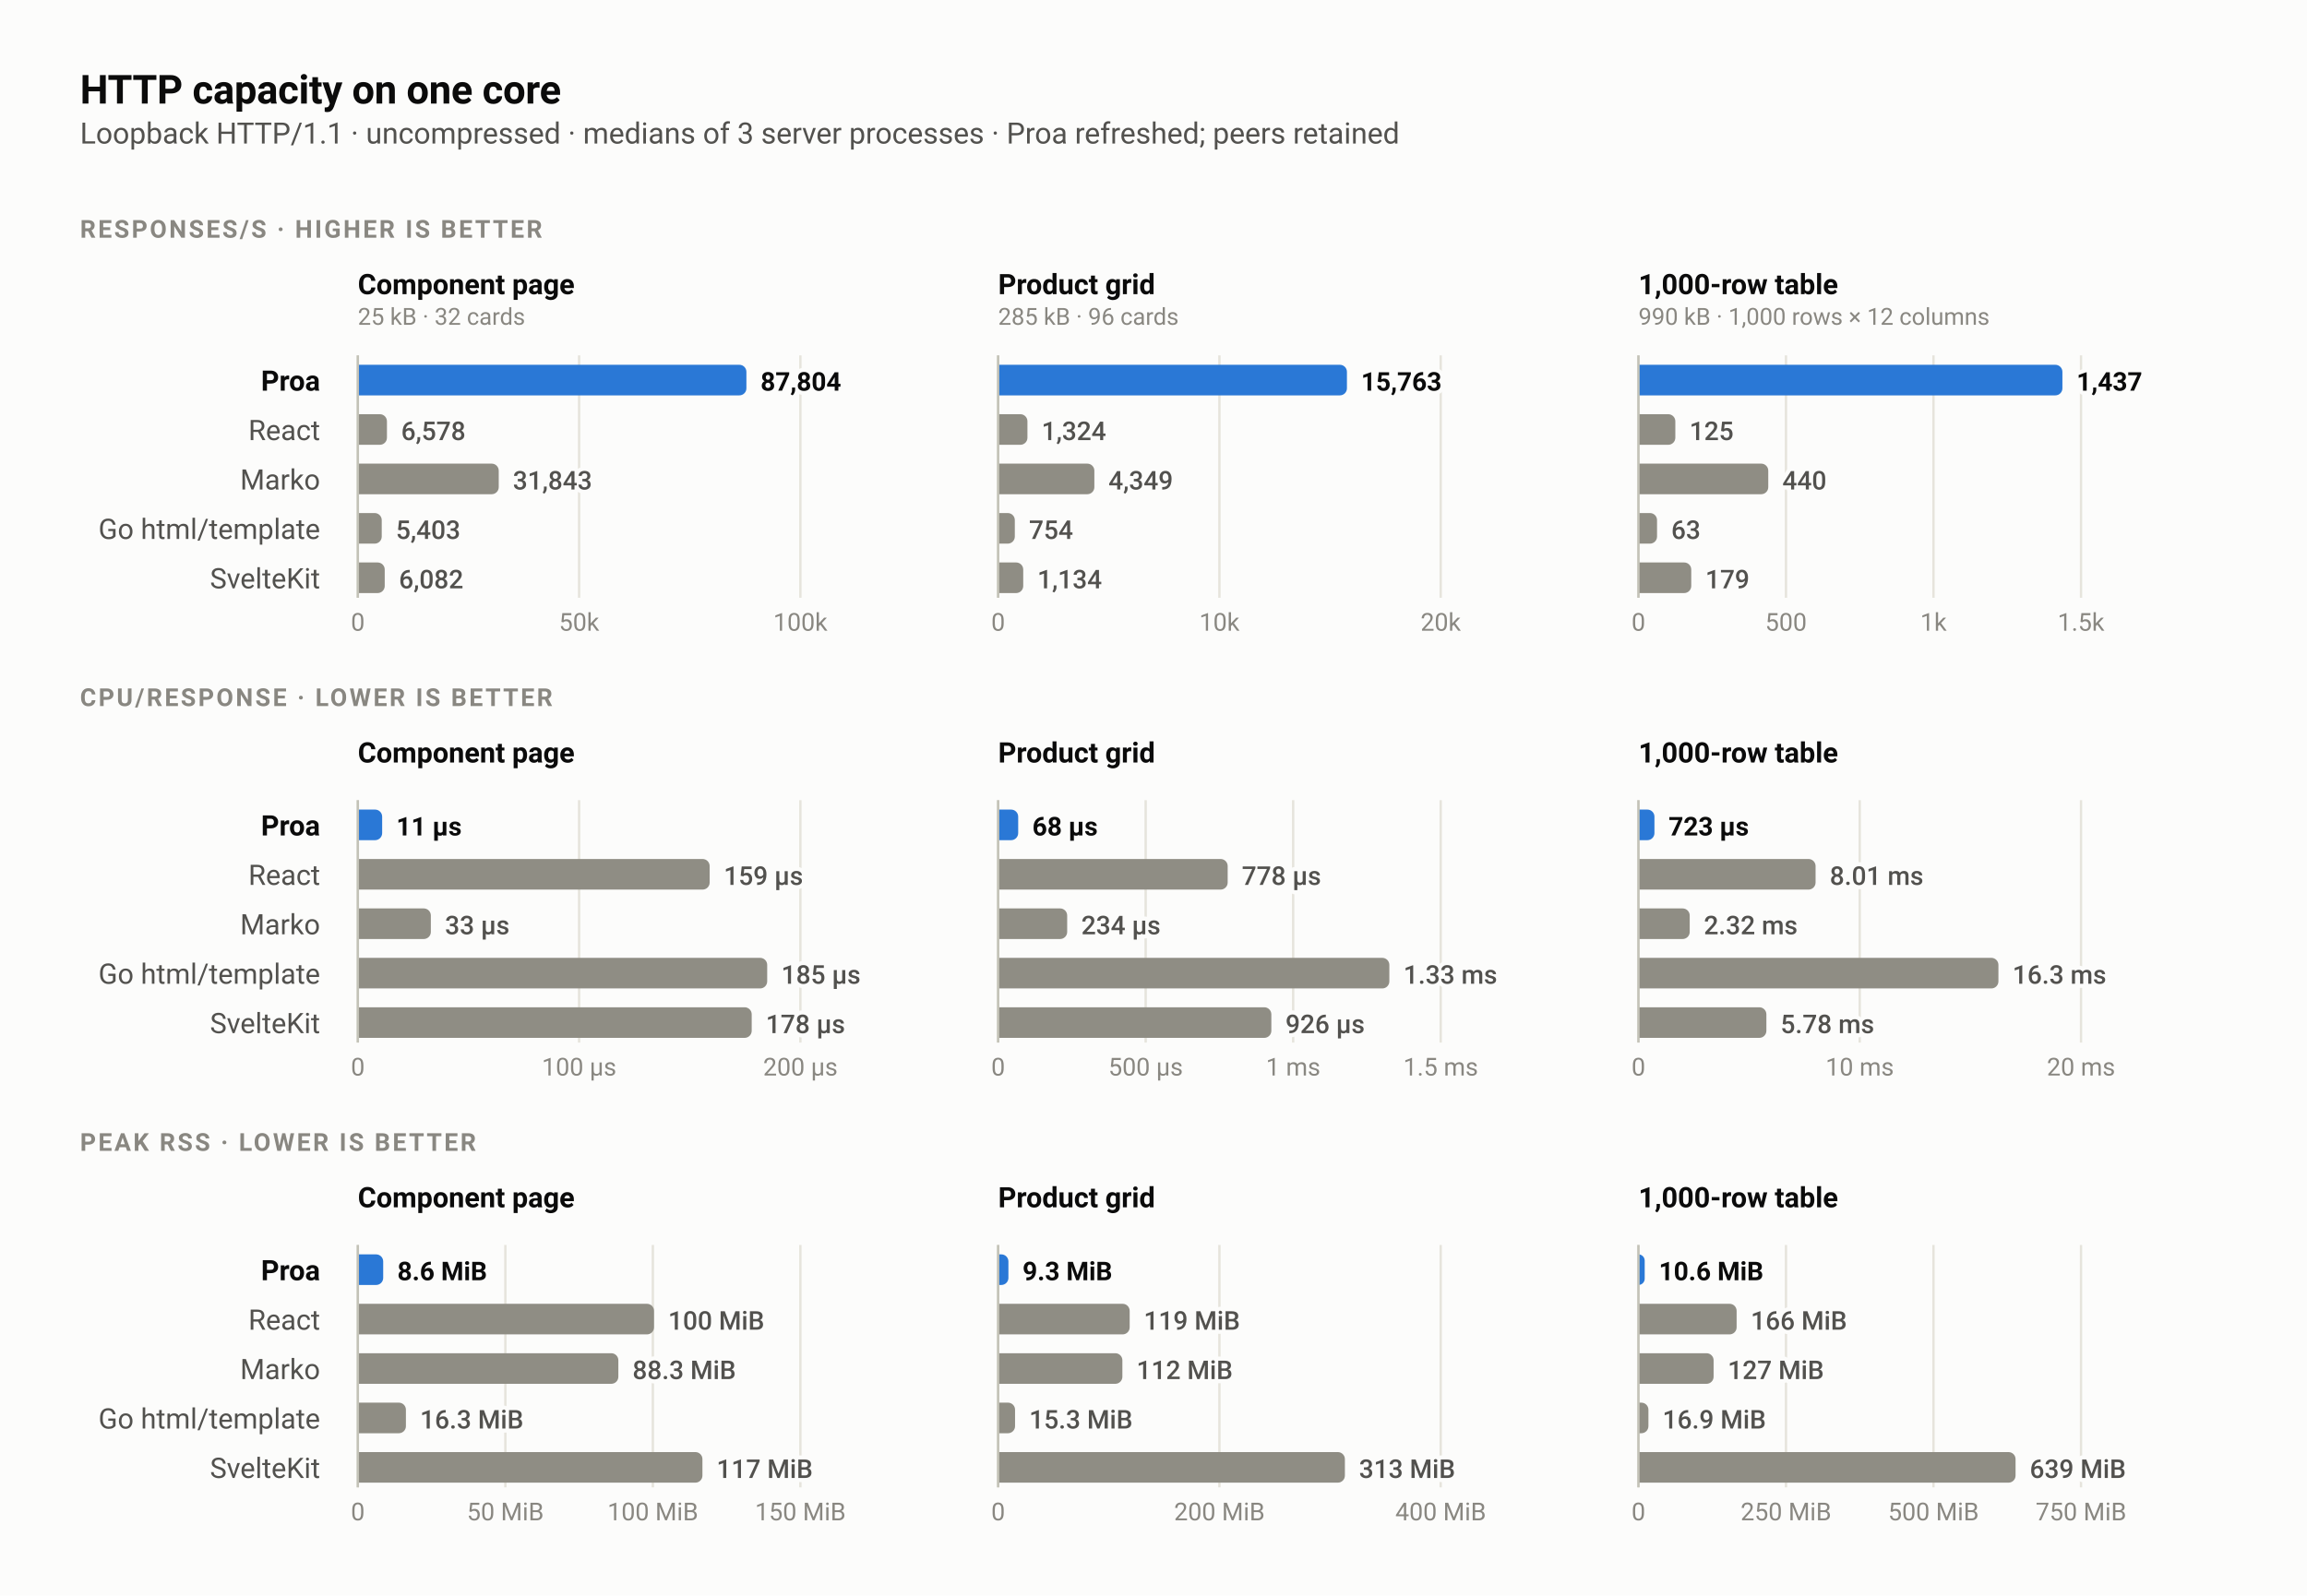
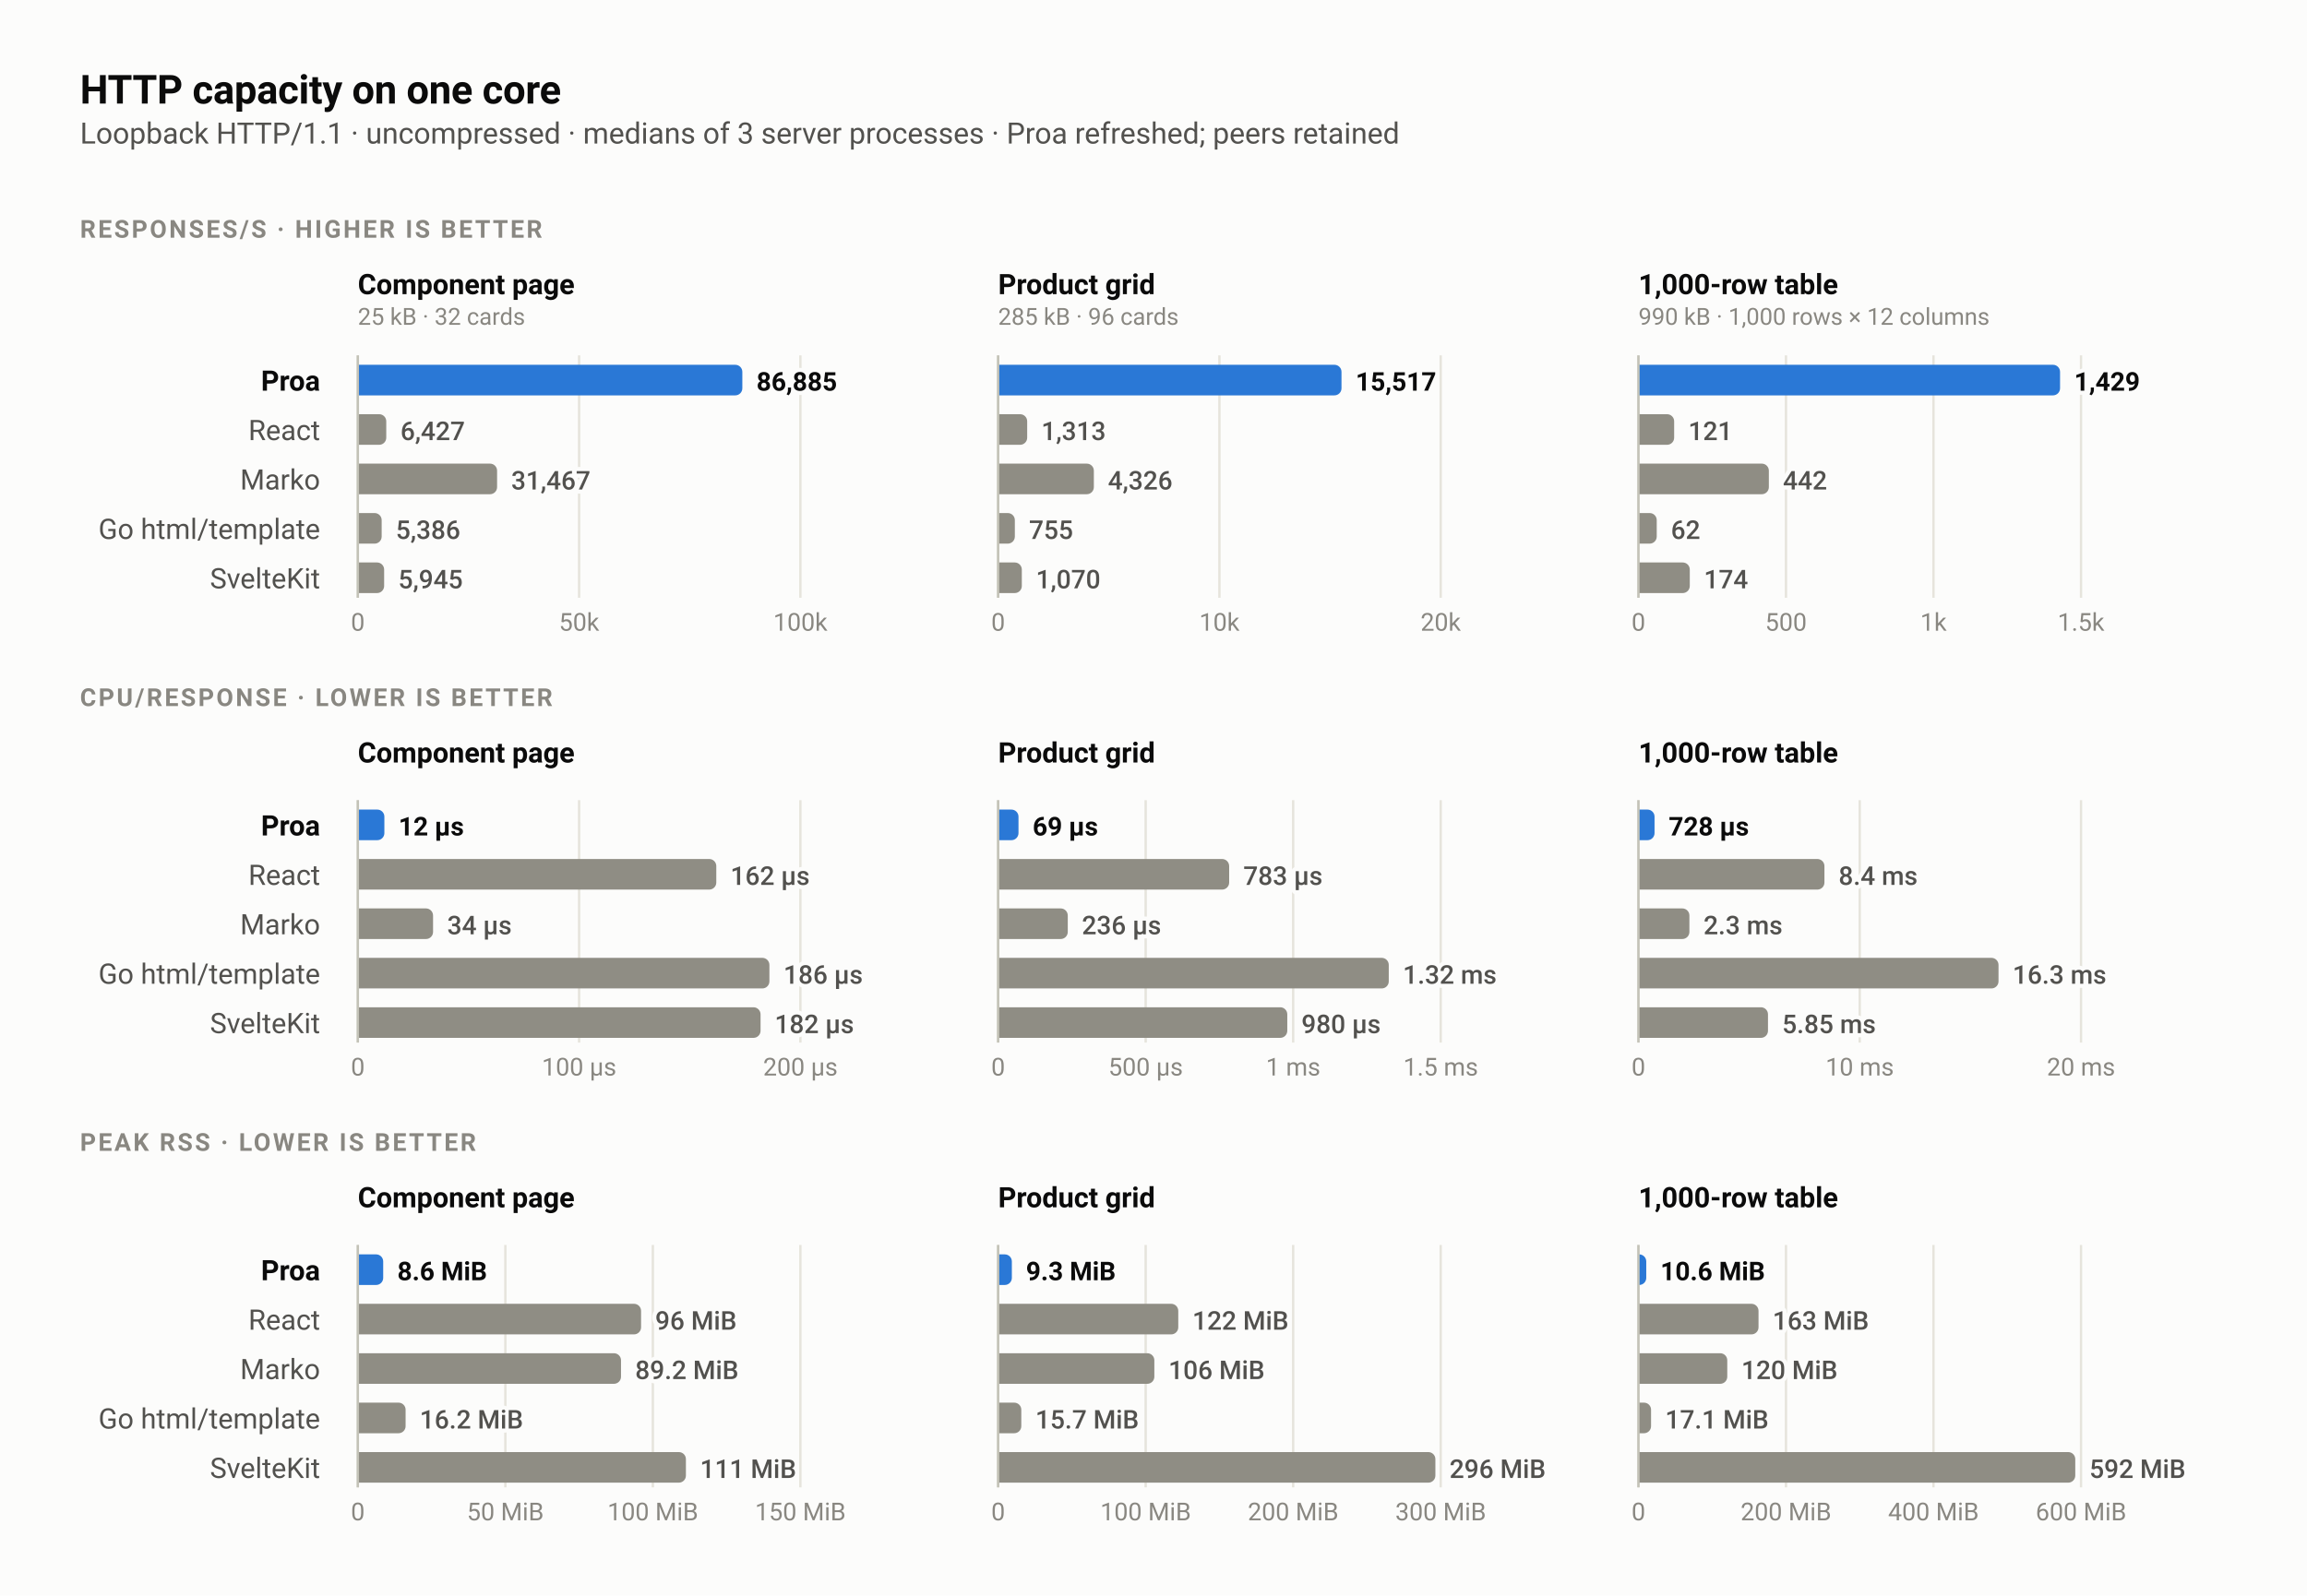
<svg xmlns="http://www.w3.org/2000/svg" width="980" height="678" viewBox="0 0 980 678" role="img" aria-labelledby="ttl dsc">
  <style>
  text { font-family: system-ui, -apple-system, "Segoe UI", Roboto, "Helvetica Neue", Arial, sans-serif; }
  .t   { font-size: 17px; font-weight: 600; fill: #0b0b0b; letter-spacing: -.005em; }
  .d   { font-size: 12.5px; font-weight: 400; fill: #52514e; }
  .eb  { font-size: 10.5px; font-weight: 600; fill: #898781; letter-spacing: .09em; }
  .cat { font-size: 12px; font-weight: 400; fill: #52514e; }
  .catb{ font-size: 12px; font-weight: 600; fill: #0b0b0b; }
  .lg  { font-size: 12px; font-weight: 400; fill: #52514e; }
  .tick{ font-size: 10.5px; font-weight: 400; fill: #898781; font-variant-numeric: tabular-nums; }
  .val { font-size: 11px; font-weight: 500; fill: #52514e; font-variant-numeric: tabular-nums;
         paint-order: stroke; stroke: #fcfcfb; stroke-width: 3.5px; stroke-linejoin: round; }
  .valb{ font-size: 11px; font-weight: 600; fill: #0b0b0b; font-variant-numeric: tabular-nums;
         paint-order: stroke; stroke: #fcfcfb; stroke-width: 3.5px; stroke-linejoin: round; }
  .valw{ font-size: 11px; font-weight: 600; fill: #fcfcfb; font-variant-numeric: tabular-nums; }
  .note{ font-size: 10px; font-weight: 400; fill: #898781; }
  .mono{ font-family: ui-monospace, SFMono-Regular, "SF Mono", Menlo, Consolas, monospace; }
  .end { text-anchor: end; }
  .mid { text-anchor: middle; }
</style>
  <rect width="980" height="678" fill="#fcfcfb" />
  <text x="34" y="44" class="t">HTTP capacity on one core</text>
  <text x="34" y="61" class="d">Loopback HTTP/1.1 · uncompressed · medians of 3 server processes · Proa refreshed; peers retained</text>
  <text x="34" y="101" class="eb">RESPONSES/S · HIGHER IS BETTER</text>
  <text x="152" y="125" class="catb">Component page</text>
  <text x="152" y="138" class="note">25 kB · 32 cards</text>
  <path d="M152 151L152 254" stroke="#e6e4dc" stroke-width="1" />
  <text x="152" y="268" class="tick mid">0</text>
  <path d="M246 151L246 254" stroke="#e6e4dc" stroke-width="1" />
  <text x="246" y="268" class="tick mid">50k</text>
  <path d="M340 151L340 254" stroke="#e6e4dc" stroke-width="1" />
  <text x="340" y="268" class="tick mid">100k</text>
-   <path d="M152 155H314.07a3 3 0 0 1 3 3V165a3 3 0 0 1 -3 3H152Z" fill="#2a78d6" />
-   <text x="323.07" y="166" class="valb">87,804</text>
+   <path d="M152 155H312.34a3 3 0 0 1 3 3V165a3 3 0 0 1 -3 3H152Z" fill="#2a78d6" />
+   <text x="321.34" y="166" class="valb">86,885</text>
  <text x="136" y="166" class="catb end">Proa</text>
-   <path d="M152 176H161.37a3 3 0 0 1 3 3V186a3 3 0 0 1 -3 3H152Z" fill="#8f8d84" />
-   <text x="170.37" y="187" class="val">6,578</text>
+   <path d="M152 176H161.08a3 3 0 0 1 3 3V186a3 3 0 0 1 -3 3H152Z" fill="#8f8d84" />
+   <text x="170.08" y="187" class="val">6,427</text>
  <text x="136" y="187" class="cat end">React</text>
-   <path d="M152 197H208.86a3 3 0 0 1 3 3V207a3 3 0 0 1 -3 3H152Z" fill="#8f8d84" />
-   <text x="217.86" y="208" class="val">31,843</text>
+   <path d="M152 197H208.16a3 3 0 0 1 3 3V207a3 3 0 0 1 -3 3H152Z" fill="#8f8d84" />
+   <text x="217.16" y="208" class="val">31,467</text>
  <text x="136" y="208" class="cat end">Marko</text>
-   <path d="M152 218H159.16a3 3 0 0 1 3 3V228a3 3 0 0 1 -3 3H152Z" fill="#8f8d84" />
-   <text x="168.16" y="229" class="val">5,403</text>
+   <path d="M152 218H159.13a3 3 0 0 1 3 3V228a3 3 0 0 1 -3 3H152Z" fill="#8f8d84" />
+   <text x="168.13" y="229" class="val">5,386</text>
  <text x="136" y="229" class="cat end">Go html/template</text>
-   <path d="M152 239H160.43a3 3 0 0 1 3 3V249a3 3 0 0 1 -3 3H152Z" fill="#8f8d84" />
-   <text x="169.43" y="250" class="val">6,082</text>
+   <path d="M152 239H160.18a3 3 0 0 1 3 3V249a3 3 0 0 1 -3 3H152Z" fill="#8f8d84" />
+   <text x="169.18" y="250" class="val">5,945</text>
  <text x="136" y="250" class="cat end">SvelteKit</text>
  <path d="M152 151L152 254" stroke="#c3c2b7" stroke-width="1" />
  <text x="424" y="125" class="catb">Product grid</text>
  <text x="424" y="138" class="note">285 kB · 96 cards</text>
  <path d="M424 151L424 254" stroke="#e6e4dc" stroke-width="1" />
  <text x="424" y="268" class="tick mid">0</text>
  <path d="M518 151L518 254" stroke="#e6e4dc" stroke-width="1" />
  <text x="518" y="268" class="tick mid">10k</text>
  <path d="M612 151L612 254" stroke="#e6e4dc" stroke-width="1" />
  <text x="612" y="268" class="tick mid">20k</text>
-   <path d="M424 155H569.17a3 3 0 0 1 3 3V165a3 3 0 0 1 -3 3H424Z" fill="#2a78d6" />
-   <text x="578.17" y="166" class="valb">15,763</text>
-   <path d="M424 176H433.45a3 3 0 0 1 3 3V186a3 3 0 0 1 -3 3H424Z" fill="#8f8d84" />
-   <text x="442.45" y="187" class="val">1,324</text>
-   <path d="M424 197H461.88a3 3 0 0 1 3 3V207a3 3 0 0 1 -3 3H424Z" fill="#8f8d84" />
-   <text x="470.88" y="208" class="val">4,349</text>
-   <path d="M424 218H428.09a3 3 0 0 1 3 3V228a3 3 0 0 1 -3 3H424Z" fill="#8f8d84" />
-   <text x="437.09" y="229" class="val">754</text>
-   <path d="M424 239H431.66a3 3 0 0 1 3 3V249a3 3 0 0 1 -3 3H424Z" fill="#8f8d84" />
-   <text x="440.66" y="250" class="val">1,134</text>
+   <path d="M424 155H566.86a3 3 0 0 1 3 3V165a3 3 0 0 1 -3 3H424Z" fill="#2a78d6" />
+   <text x="575.86" y="166" class="valb">15,517</text>
+   <path d="M424 176H433.34a3 3 0 0 1 3 3V186a3 3 0 0 1 -3 3H424Z" fill="#8f8d84" />
+   <text x="442.34" y="187" class="val">1,313</text>
+   <path d="M424 197H461.66a3 3 0 0 1 3 3V207a3 3 0 0 1 -3 3H424Z" fill="#8f8d84" />
+   <text x="470.66" y="208" class="val">4,326</text>
+   <path d="M424 218H428.1a3 3 0 0 1 3 3V228a3 3 0 0 1 -3 3H424Z" fill="#8f8d84" />
+   <text x="437.1" y="229" class="val">755</text>
+   <path d="M424 239H431.06a3 3 0 0 1 3 3V249a3 3 0 0 1 -3 3H424Z" fill="#8f8d84" />
+   <text x="440.06" y="250" class="val">1,070</text>
  <path d="M424 151L424 254" stroke="#c3c2b7" stroke-width="1" />
  <text x="696" y="125" class="catb">1,000-row table</text>
  <text x="696" y="138" class="note">990 kB · 1,000 rows × 12 columns</text>
  <path d="M696 151L696 254" stroke="#e6e4dc" stroke-width="1" />
  <text x="696" y="268" class="tick mid">0</text>
  <path d="M758.67 151L758.67 254" stroke="#e6e4dc" stroke-width="1" />
  <text x="758.67" y="268" class="tick mid">500</text>
  <path d="M821.33 151L821.33 254" stroke="#e6e4dc" stroke-width="1" />
  <text x="821.33" y="268" class="tick mid">1k</text>
  <path d="M884 151L884 254" stroke="#e6e4dc" stroke-width="1" />
  <text x="884" y="268" class="tick mid">1.5k</text>
-   <path d="M696 155H873.1a3 3 0 0 1 3 3V165a3 3 0 0 1 -3 3H696Z" fill="#2a78d6" />
-   <text x="882.1" y="166" class="valb">1,437</text>
-   <path d="M696 176H708.67a3 3 0 0 1 3 3V186a3 3 0 0 1 -3 3H696Z" fill="#8f8d84" />
-   <text x="717.67" y="187" class="val">125</text>
-   <path d="M696 197H748.15a3 3 0 0 1 3 3V207a3 3 0 0 1 -3 3H696Z" fill="#8f8d84" />
-   <text x="757.15" y="208" class="val">440</text>
-   <path d="M696 218H700.9a3 3 0 0 1 3 3V228a3 3 0 0 1 -3 3H696Z" fill="#8f8d84" />
-   <text x="709.9" y="229" class="val">63</text>
-   <path d="M696 239H715.43a3 3 0 0 1 3 3V249a3 3 0 0 1 -3 3H696Z" fill="#8f8d84" />
-   <text x="724.43" y="250" class="val">179</text>
+   <path d="M696 155H872.1a3 3 0 0 1 3 3V165a3 3 0 0 1 -3 3H696Z" fill="#2a78d6" />
+   <text x="881.1" y="166" class="valb">1,429</text>
+   <path d="M696 176H708.17a3 3 0 0 1 3 3V186a3 3 0 0 1 -3 3H696Z" fill="#8f8d84" />
+   <text x="717.17" y="187" class="val">121</text>
+   <path d="M696 197H748.4a3 3 0 0 1 3 3V207a3 3 0 0 1 -3 3H696Z" fill="#8f8d84" />
+   <text x="757.4" y="208" class="val">442</text>
+   <path d="M696 218H700.77a3 3 0 0 1 3 3V228a3 3 0 0 1 -3 3H696Z" fill="#8f8d84" />
+   <text x="709.77" y="229" class="val">62</text>
+   <path d="M696 239H714.81a3 3 0 0 1 3 3V249a3 3 0 0 1 -3 3H696Z" fill="#8f8d84" />
+   <text x="723.81" y="250" class="val">174</text>
  <path d="M696 151L696 254" stroke="#c3c2b7" stroke-width="1" />
  <text x="34" y="300" class="eb">CPU/RESPONSE · LOWER IS BETTER</text>
  <text x="152" y="324" class="catb">Component page</text>
  <path d="M152 340L152 443" stroke="#e6e4dc" stroke-width="1" />
  <text x="152" y="457" class="tick mid">0</text>
  <path d="M246 340L246 443" stroke="#e6e4dc" stroke-width="1" />
  <text x="246" y="457" class="tick mid">100 µs</text>
  <path d="M340 340L340 443" stroke="#e6e4dc" stroke-width="1" />
  <text x="340" y="457" class="tick mid">200 µs</text>
-   <path d="M152 344H159.34a3 3 0 0 1 3 3V354a3 3 0 0 1 -3 3H152Z" fill="#2a78d6" />
-   <text x="168.34" y="355" class="valb">11 µs</text>
+   <path d="M152 344H160.28a3 3 0 0 1 3 3V354a3 3 0 0 1 -3 3H152Z" fill="#2a78d6" />
+   <text x="169.28" y="355" class="valb">12 µs</text>
  <text x="136" y="355" class="catb end">Proa</text>
-   <path d="M152 365H298.46a3 3 0 0 1 3 3V375a3 3 0 0 1 -3 3H152Z" fill="#8f8d84" />
-   <text x="307.46" y="376" class="val">159 µs</text>
+   <path d="M152 365H301.28a3 3 0 0 1 3 3V375a3 3 0 0 1 -3 3H152Z" fill="#8f8d84" />
+   <text x="310.28" y="376" class="val">162 µs</text>
  <text x="136" y="376" class="cat end">React</text>
-   <path d="M152 386H180.02a3 3 0 0 1 3 3V396a3 3 0 0 1 -3 3H152Z" fill="#8f8d84" />
-   <text x="189.02" y="397" class="val">33 µs</text>
+   <path d="M152 386H180.96a3 3 0 0 1 3 3V396a3 3 0 0 1 -3 3H152Z" fill="#8f8d84" />
+   <text x="189.96" y="397" class="val">34 µs</text>
  <text x="136" y="397" class="cat end">Marko</text>
-   <path d="M152 407H322.9a3 3 0 0 1 3 3V417a3 3 0 0 1 -3 3H152Z" fill="#8f8d84" />
-   <text x="331.9" y="418" class="val">185 µs</text>
+   <path d="M152 407H323.84a3 3 0 0 1 3 3V417a3 3 0 0 1 -3 3H152Z" fill="#8f8d84" />
+   <text x="332.84" y="418" class="val">186 µs</text>
  <text x="136" y="418" class="cat end">Go html/template</text>
-   <path d="M152 428H316.32a3 3 0 0 1 3 3V438a3 3 0 0 1 -3 3H152Z" fill="#8f8d84" />
-   <text x="325.32" y="439" class="val">178 µs</text>
+   <path d="M152 428H320.08a3 3 0 0 1 3 3V438a3 3 0 0 1 -3 3H152Z" fill="#8f8d84" />
+   <text x="329.08" y="439" class="val">182 µs</text>
  <text x="136" y="439" class="cat end">SvelteKit</text>
  <path d="M152 340L152 443" stroke="#c3c2b7" stroke-width="1" />
  <text x="424" y="324" class="catb">Product grid</text>
  <path d="M424 340L424 443" stroke="#e6e4dc" stroke-width="1" />
  <text x="424" y="457" class="tick mid">0</text>
  <path d="M486.67 340L486.67 443" stroke="#e6e4dc" stroke-width="1" />
  <text x="486.67" y="457" class="tick mid">500 µs</text>
  <path d="M549.33 340L549.33 443" stroke="#e6e4dc" stroke-width="1" />
  <text x="549.33" y="457" class="tick mid">1 ms</text>
  <path d="M612 340L612 443" stroke="#e6e4dc" stroke-width="1" />
  <text x="612" y="457" class="tick mid">1.5 ms</text>
-   <path d="M424 344H429.52a3 3 0 0 1 3 3V354a3 3 0 0 1 -3 3H424Z" fill="#2a78d6" />
-   <text x="438.52" y="355" class="valb">68 µs</text>
-   <path d="M424 365H518.51a3 3 0 0 1 3 3V375a3 3 0 0 1 -3 3H424Z" fill="#8f8d84" />
-   <text x="527.51" y="376" class="val">778 µs</text>
-   <path d="M424 386H450.33a3 3 0 0 1 3 3V396a3 3 0 0 1 -3 3H424Z" fill="#8f8d84" />
-   <text x="459.33" y="397" class="val">234 µs</text>
-   <path d="M424 407H587.19a3 3 0 0 1 3 3V417a3 3 0 0 1 -3 3H424Z" fill="#8f8d84" />
-   <text x="596.19" y="418" class="val">1.33 ms</text>
-   <path d="M424 428H537.06a3 3 0 0 1 3 3V438a3 3 0 0 1 -3 3H424Z" fill="#8f8d84" />
-   <text x="546.06" y="439" class="val">926 µs</text>
+   <path d="M424 344H429.65a3 3 0 0 1 3 3V354a3 3 0 0 1 -3 3H424Z" fill="#2a78d6" />
+   <text x="438.65" y="355" class="valb">69 µs</text>
+   <path d="M424 365H519.14a3 3 0 0 1 3 3V375a3 3 0 0 1 -3 3H424Z" fill="#8f8d84" />
+   <text x="528.14" y="376" class="val">783 µs</text>
+   <path d="M424 386H450.58a3 3 0 0 1 3 3V396a3 3 0 0 1 -3 3H424Z" fill="#8f8d84" />
+   <text x="459.58" y="397" class="val">236 µs</text>
+   <path d="M424 407H586.94a3 3 0 0 1 3 3V417a3 3 0 0 1 -3 3H424Z" fill="#8f8d84" />
+   <text x="595.94" y="418" class="val">1.32 ms</text>
+   <path d="M424 428H543.83a3 3 0 0 1 3 3V438a3 3 0 0 1 -3 3H424Z" fill="#8f8d84" />
+   <text x="552.83" y="439" class="val">980 µs</text>
  <path d="M424 340L424 443" stroke="#c3c2b7" stroke-width="1" />
  <text x="696" y="324" class="catb">1,000-row table</text>
  <path d="M696 340L696 443" stroke="#e6e4dc" stroke-width="1" />
  <text x="696" y="457" class="tick mid">0</text>
  <path d="M790 340L790 443" stroke="#e6e4dc" stroke-width="1" />
  <text x="790" y="457" class="tick mid">10 ms</text>
  <path d="M884 340L884 443" stroke="#e6e4dc" stroke-width="1" />
  <text x="884" y="457" class="tick mid">20 ms</text>
-   <path d="M696 344H699.8a3 3 0 0 1 3 3V354a3 3 0 0 1 -3 3H696Z" fill="#2a78d6" />
-   <text x="708.8" y="355" class="valb">723 µs</text>
-   <path d="M696 365H768.25a3 3 0 0 1 3 3V375a3 3 0 0 1 -3 3H696Z" fill="#8f8d84" />
-   <text x="777.25" y="376" class="val">8.01 ms</text>
-   <path d="M696 386H714.78a3 3 0 0 1 3 3V396a3 3 0 0 1 -3 3H696Z" fill="#8f8d84" />
-   <text x="723.78" y="397" class="val">2.32 ms</text>
-   <path d="M696 407H845.92a3 3 0 0 1 3 3V417a3 3 0 0 1 -3 3H696Z" fill="#8f8d84" />
-   <text x="854.92" y="418" class="val">16.3 ms</text>
-   <path d="M696 428H747.35a3 3 0 0 1 3 3V438a3 3 0 0 1 -3 3H696Z" fill="#8f8d84" />
-   <text x="756.35" y="439" class="val">5.78 ms</text>
+   <path d="M696 344H699.84a3 3 0 0 1 3 3V354a3 3 0 0 1 -3 3H696Z" fill="#2a78d6" />
+   <text x="708.84" y="355" class="valb">728 µs</text>
+   <path d="M696 365H772.01a3 3 0 0 1 3 3V375a3 3 0 0 1 -3 3H696Z" fill="#8f8d84" />
+   <text x="781.01" y="376" class="val">8.4 ms</text>
+   <path d="M696 386H714.65a3 3 0 0 1 3 3V396a3 3 0 0 1 -3 3H696Z" fill="#8f8d84" />
+   <text x="723.65" y="397" class="val">2.3 ms</text>
+   <path d="M696 407H845.96a3 3 0 0 1 3 3V417a3 3 0 0 1 -3 3H696Z" fill="#8f8d84" />
+   <text x="854.96" y="418" class="val">16.3 ms</text>
+   <path d="M696 428H748.03a3 3 0 0 1 3 3V438a3 3 0 0 1 -3 3H696Z" fill="#8f8d84" />
+   <text x="757.03" y="439" class="val">5.85 ms</text>
  <path d="M696 340L696 443" stroke="#c3c2b7" stroke-width="1" />
  <text x="34" y="489" class="eb">PEAK RSS · LOWER IS BETTER</text>
  <text x="152" y="513" class="catb">Component page</text>
  <path d="M152 529L152 632" stroke="#e6e4dc" stroke-width="1" />
  <text x="152" y="646" class="tick mid">0</text>
  <path d="M214.67 529L214.67 632" stroke="#e6e4dc" stroke-width="1" />
  <text x="214.67" y="646" class="tick mid">50 MiB</text>
  <path d="M277.33 529L277.33 632" stroke="#e6e4dc" stroke-width="1" />
  <text x="277.33" y="646" class="tick mid">100 MiB</text>
  <path d="M340 529L340 632" stroke="#e6e4dc" stroke-width="1" />
  <text x="340" y="646" class="tick mid">150 MiB</text>
  <path d="M152 533H159.78a3 3 0 0 1 3 3V543a3 3 0 0 1 -3 3H152Z" fill="#2a78d6" />
  <text x="168.78" y="544" class="valb">8.6 MiB</text>
  <text x="136" y="544" class="catb end">Proa</text>
-   <path d="M152 554H274.83a3 3 0 0 1 3 3V564a3 3 0 0 1 -3 3H152Z" fill="#8f8d84" />
-   <text x="283.83" y="565" class="val">100 MiB</text>
+   <path d="M152 554H269.32a3 3 0 0 1 3 3V564a3 3 0 0 1 -3 3H152Z" fill="#8f8d84" />
+   <text x="278.32" y="565" class="val">96 MiB</text>
  <text x="136" y="565" class="cat end">React</text>
-   <path d="M152 575H259.67a3 3 0 0 1 3 3V585a3 3 0 0 1 -3 3H152Z" fill="#8f8d84" />
-   <text x="268.67" y="586" class="val">88.3 MiB</text>
+   <path d="M152 575H260.8a3 3 0 0 1 3 3V585a3 3 0 0 1 -3 3H152Z" fill="#8f8d84" />
+   <text x="269.8" y="586" class="val">89.2 MiB</text>
  <text x="136" y="586" class="cat end">Marko</text>
-   <path d="M152 596H169.43a3 3 0 0 1 3 3V606a3 3 0 0 1 -3 3H152Z" fill="#8f8d84" />
-   <text x="178.43" y="607" class="val">16.3 MiB</text>
+   <path d="M152 596H169.3a3 3 0 0 1 3 3V606a3 3 0 0 1 -3 3H152Z" fill="#8f8d84" />
+   <text x="178.3" y="607" class="val">16.2 MiB</text>
  <text x="136" y="607" class="cat end">Go html/template</text>
-   <path d="M152 617H295.39a3 3 0 0 1 3 3V627a3 3 0 0 1 -3 3H152Z" fill="#8f8d84" />
-   <text x="304.39" y="628" class="val">117 MiB</text>
+   <path d="M152 617H288.37a3 3 0 0 1 3 3V627a3 3 0 0 1 -3 3H152Z" fill="#8f8d84" />
+   <text x="297.37" y="628" class="val">111 MiB</text>
  <text x="136" y="628" class="cat end">SvelteKit</text>
  <path d="M152 529L152 632" stroke="#c3c2b7" stroke-width="1" />
  <text x="424" y="513" class="catb">Product grid</text>
  <path d="M424 529L424 632" stroke="#e6e4dc" stroke-width="1" />
  <text x="424" y="646" class="tick mid">0</text>
-   <path d="M518 529L518 632" stroke="#e6e4dc" stroke-width="1" />
-   <text x="518" y="646" class="tick mid">200 MiB</text>
+   <path d="M486.67 529L486.67 632" stroke="#e6e4dc" stroke-width="1" />
+   <text x="486.67" y="646" class="tick mid">100 MiB</text>
+   <path d="M549.33 529L549.33 632" stroke="#e6e4dc" stroke-width="1" />
+   <text x="549.33" y="646" class="tick mid">200 MiB</text>
  <path d="M612 529L612 632" stroke="#e6e4dc" stroke-width="1" />
-   <text x="612" y="646" class="tick mid">400 MiB</text>
-   <path d="M424 533H425.37a3 3 0 0 1 3 3V543a3 3 0 0 1 -3 3H424Z" fill="#2a78d6" />
-   <text x="434.37" y="544" class="valb">9.3 MiB</text>
-   <path d="M424 554H476.88a3 3 0 0 1 3 3V564a3 3 0 0 1 -3 3H424Z" fill="#8f8d84" />
-   <text x="485.88" y="565" class="val">119 MiB</text>
-   <path d="M424 575H473.78a3 3 0 0 1 3 3V585a3 3 0 0 1 -3 3H424Z" fill="#8f8d84" />
-   <text x="482.78" y="586" class="val">112 MiB</text>
-   <path d="M424 596H428.19a3 3 0 0 1 3 3V606a3 3 0 0 1 -3 3H424Z" fill="#8f8d84" />
-   <text x="437.19" y="607" class="val">15.3 MiB</text>
-   <path d="M424 617H568.3a3 3 0 0 1 3 3V627a3 3 0 0 1 -3 3H424Z" fill="#8f8d84" />
-   <text x="577.3" y="628" class="val">313 MiB</text>
+   <text x="612" y="646" class="tick mid">300 MiB</text>
+   <path d="M424 533H426.83a3 3 0 0 1 3 3V543a3 3 0 0 1 -3 3H424Z" fill="#2a78d6" />
+   <text x="435.83" y="544" class="valb">9.3 MiB</text>
+   <path d="M424 554H497.52a3 3 0 0 1 3 3V564a3 3 0 0 1 -3 3H424Z" fill="#8f8d84" />
+   <text x="506.52" y="565" class="val">122 MiB</text>
+   <path d="M424 575H487.36a3 3 0 0 1 3 3V585a3 3 0 0 1 -3 3H424Z" fill="#8f8d84" />
+   <text x="496.36" y="586" class="val">106 MiB</text>
+   <path d="M424 596H430.84a3 3 0 0 1 3 3V606a3 3 0 0 1 -3 3H424Z" fill="#8f8d84" />
+   <text x="439.84" y="607" class="val">15.7 MiB</text>
+   <path d="M424 617H606.74a3 3 0 0 1 3 3V627a3 3 0 0 1 -3 3H424Z" fill="#8f8d84" />
+   <text x="615.74" y="628" class="val">296 MiB</text>
  <path d="M424 529L424 632" stroke="#c3c2b7" stroke-width="1" />
  <text x="696" y="513" class="catb">1,000-row table</text>
  <path d="M696 529L696 632" stroke="#e6e4dc" stroke-width="1" />
  <text x="696" y="646" class="tick mid">0</text>
  <path d="M758.67 529L758.67 632" stroke="#e6e4dc" stroke-width="1" />
-   <text x="758.67" y="646" class="tick mid">250 MiB</text>
+   <text x="758.67" y="646" class="tick mid">200 MiB</text>
  <path d="M821.33 529L821.33 632" stroke="#e6e4dc" stroke-width="1" />
-   <text x="821.33" y="646" class="tick mid">500 MiB</text>
+   <text x="821.33" y="646" class="tick mid">400 MiB</text>
  <path d="M884 529L884 632" stroke="#e6e4dc" stroke-width="1" />
-   <text x="884" y="646" class="tick mid">750 MiB</text>
-   <path d="M696 533H696a2.66 2.66 0 0 1 2.66 2.66V543.34a2.66 2.66 0 0 1 -2.66 2.66H696Z" fill="#2a78d6" />
-   <text x="704.66" y="544" class="valb">10.6 MiB</text>
-   <path d="M696 554H734.71a3 3 0 0 1 3 3V564a3 3 0 0 1 -3 3H696Z" fill="#8f8d84" />
-   <text x="743.71" y="565" class="val">166 MiB</text>
-   <path d="M696 575H724.93a3 3 0 0 1 3 3V585a3 3 0 0 1 -3 3H696Z" fill="#8f8d84" />
-   <text x="733.93" y="586" class="val">127 MiB</text>
-   <path d="M696 596H697.24a3 3 0 0 1 3 3V606a3 3 0 0 1 -3 3H696Z" fill="#8f8d84" />
-   <text x="706.24" y="607" class="val">16.9 MiB</text>
-   <path d="M696 617H853.2a3 3 0 0 1 3 3V627a3 3 0 0 1 -3 3H696Z" fill="#8f8d84" />
-   <text x="862.2" y="628" class="val">639 MiB</text>
+   <text x="884" y="646" class="tick mid">600 MiB</text>
+   <path d="M696 533H696.32a3 3 0 0 1 3 3V543a3 3 0 0 1 -3 3H696Z" fill="#2a78d6" />
+   <text x="705.32" y="544" class="valb">10.6 MiB</text>
+   <path d="M696 554H744.01a3 3 0 0 1 3 3V564a3 3 0 0 1 -3 3H696Z" fill="#8f8d84" />
+   <text x="753.01" y="565" class="val">163 MiB</text>
+   <path d="M696 575H730.73a3 3 0 0 1 3 3V585a3 3 0 0 1 -3 3H696Z" fill="#8f8d84" />
+   <text x="739.73" y="586" class="val">120 MiB</text>
+   <path d="M696 596H698.36a3 3 0 0 1 3 3V606a3 3 0 0 1 -3 3H696Z" fill="#8f8d84" />
+   <text x="707.36" y="607" class="val">17.1 MiB</text>
+   <path d="M696 617H878.56a3 3 0 0 1 3 3V627a3 3 0 0 1 -3 3H696Z" fill="#8f8d84" />
+   <text x="887.56" y="628" class="val">592 MiB</text>
  <path d="M696 529L696 632" stroke="#c3c2b7" stroke-width="1" />
</svg>
